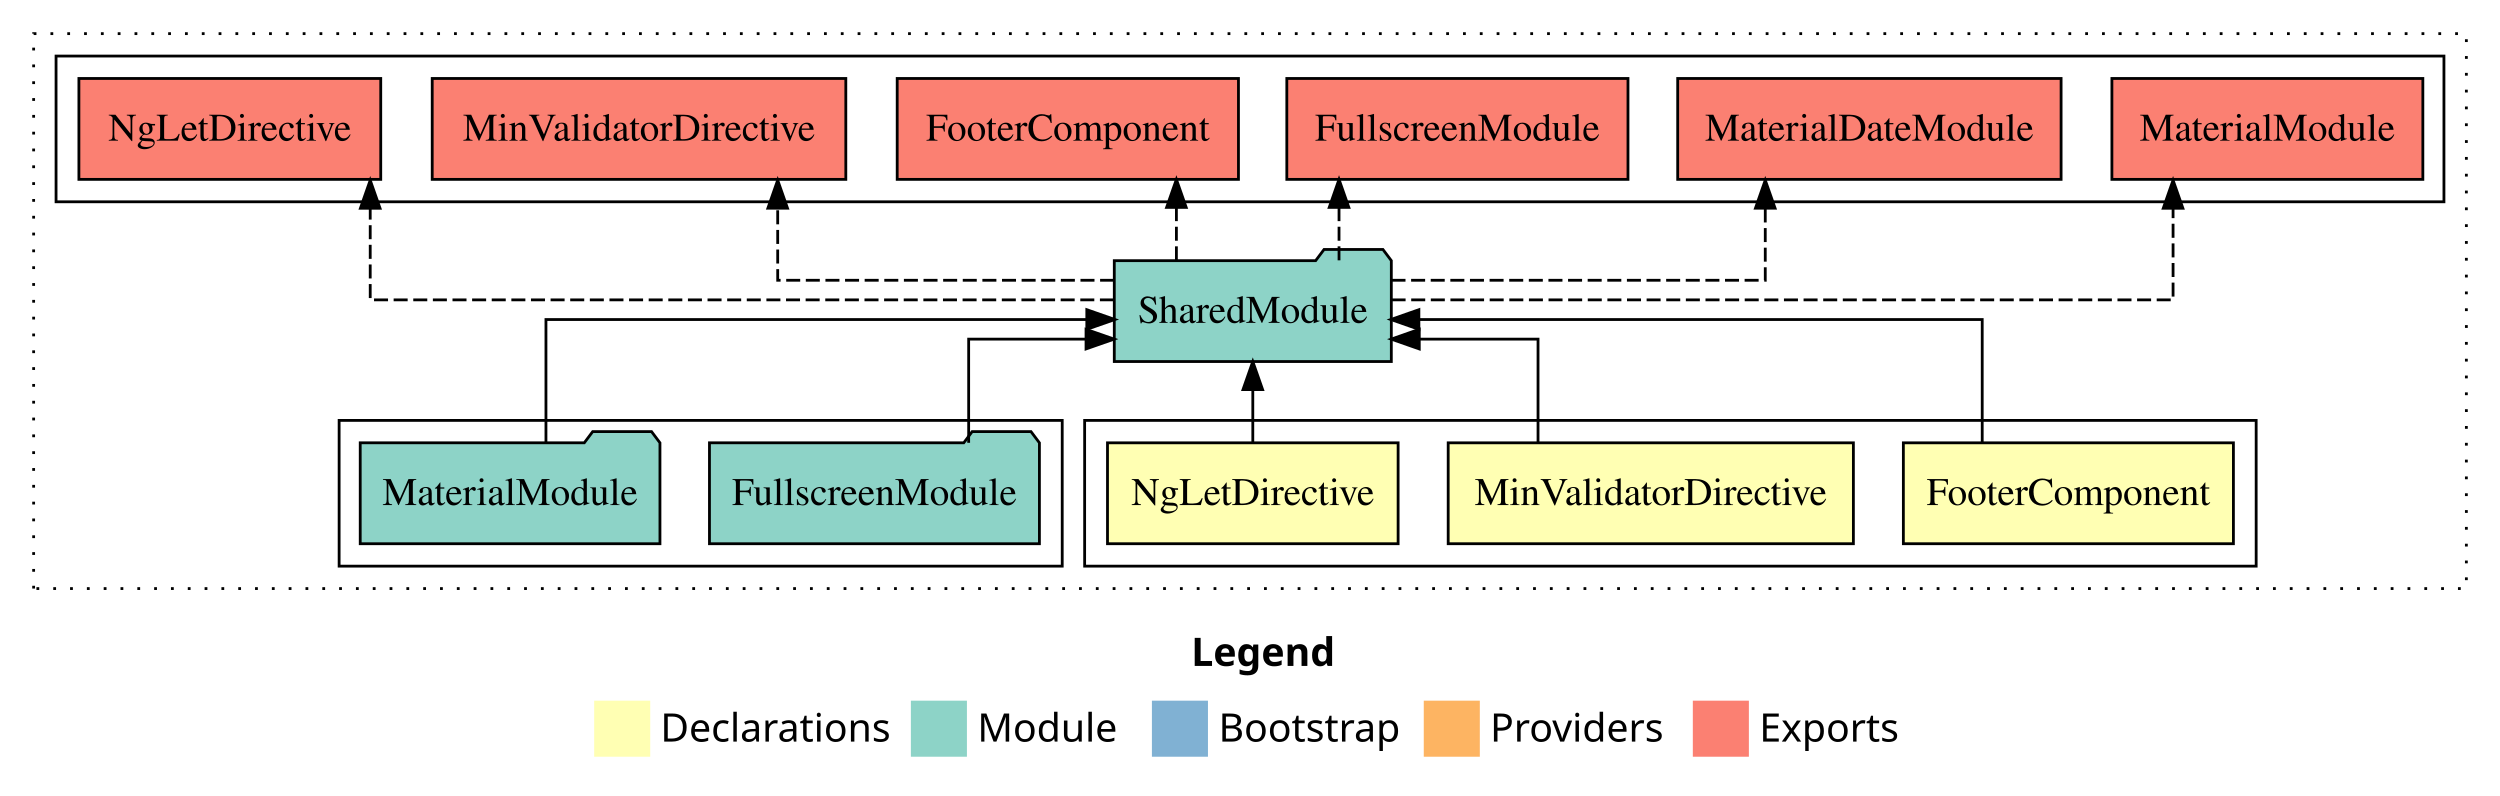
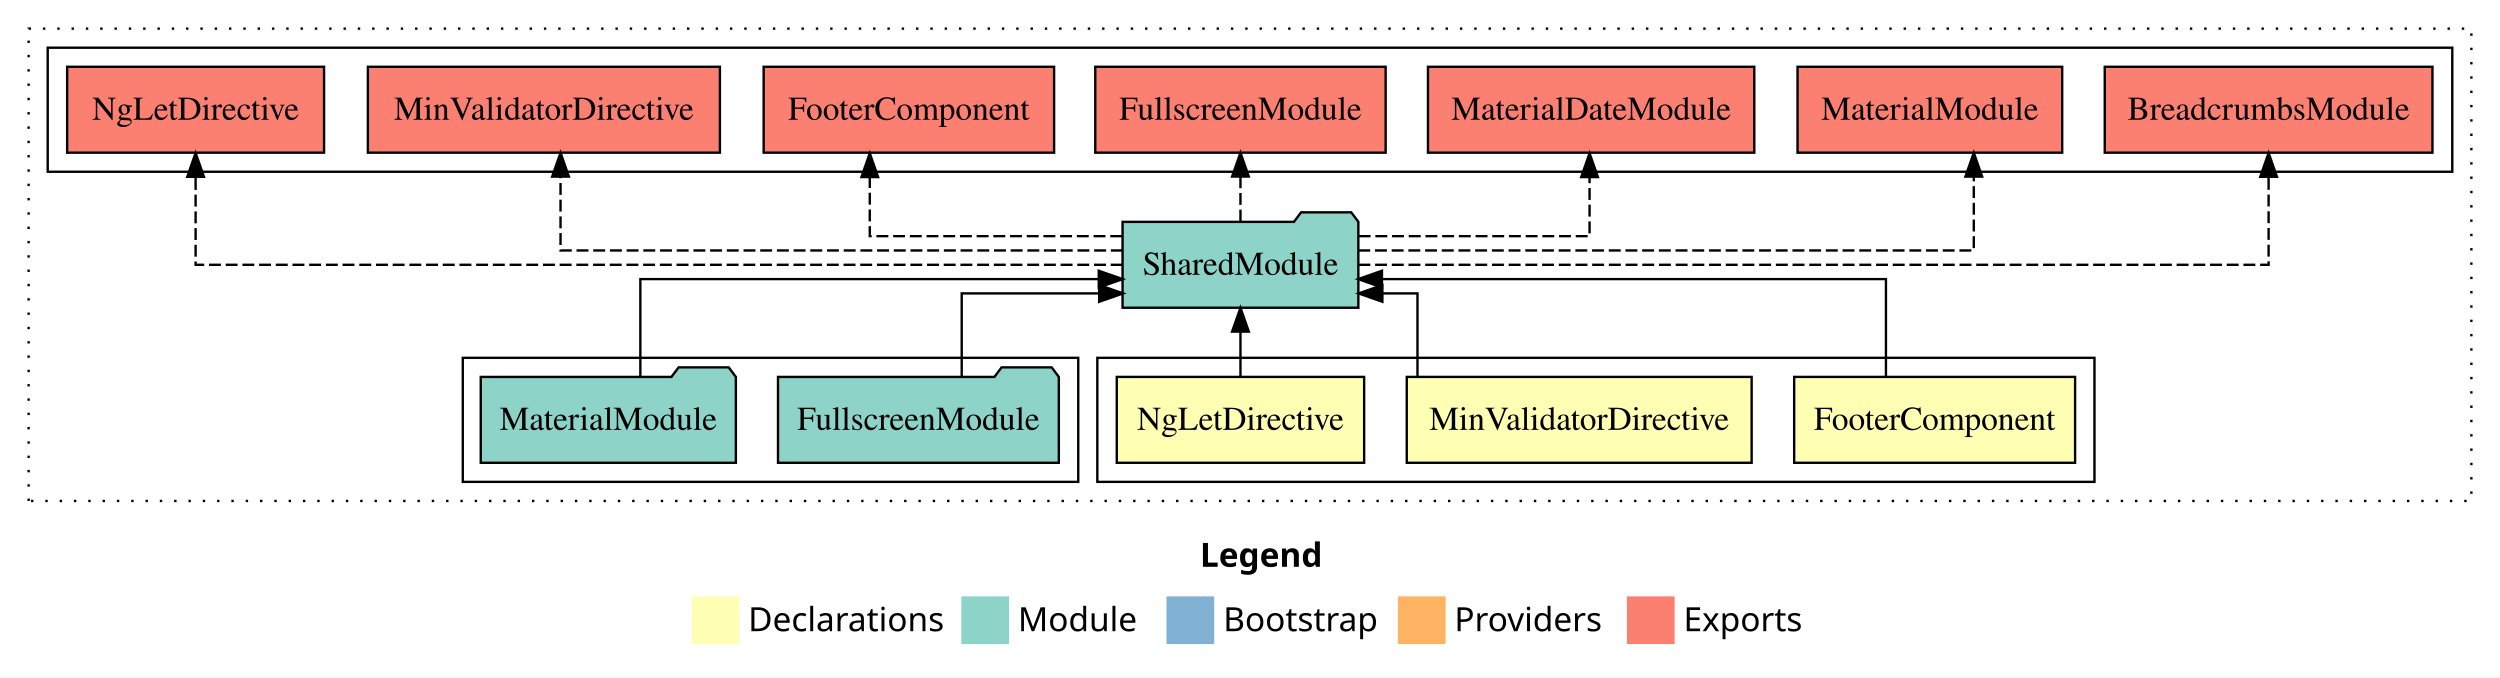
- <svg xmlns="http://www.w3.org/2000/svg" width="892pt" height="284pt" viewBox="0.00 0.00 892.00 284.00">
+ <svg xmlns="http://www.w3.org/2000/svg" width="1048pt" height="284pt" viewBox="0.00 0.00 1048.00 284.00">
  <g id="graph0" class="graph" transform="scale(1 1) rotate(0) translate(4 280)">
-     <polygon fill="#ffffff" stroke="transparent" points="-4,4 -4,-280 888,-280 888,4 -4,4" />
-     <text text-anchor="start" x="421.009" y="-42.4" font-family="sans-serif" font-weight="bold" font-size="14.00" fill="#000000">Legend</text>
-     <polygon fill="#ffffb3" stroke="transparent" points="208,-10 208,-30 228,-30 228,-10 208,-10" />
-     <text text-anchor="start" x="231.629" y="-15.4" font-family="sans-serif" font-size="14.00" fill="#000000">  Declarations</text>
-     <polygon fill="#8dd3c7" stroke="transparent" points="321,-10 321,-30 341,-30 341,-10 321,-10" />
-     <text text-anchor="start" x="344.725" y="-15.4" font-family="sans-serif" font-size="14.00" fill="#000000">  Module</text>
-     <polygon fill="#80b1d3" stroke="transparent" points="407,-10 407,-30 427,-30 427,-10 407,-10" />
-     <text text-anchor="start" x="430.781" y="-15.4" font-family="sans-serif" font-size="14.00" fill="#000000">  Bootstrap</text>
-     <polygon fill="#fdb462" stroke="transparent" points="504,-10 504,-30 524,-30 524,-10 504,-10" />
-     <text text-anchor="start" x="527.673" y="-15.4" font-family="sans-serif" font-size="14.00" fill="#000000">  Providers</text>
-     <polygon fill="#fb8072" stroke="transparent" points="600,-10 600,-30 620,-30 620,-10 600,-10" />
-     <text text-anchor="start" x="623.726" y="-15.4" font-family="sans-serif" font-size="14.00" fill="#000000">  Exports</text>
+     <polygon fill="#ffffff" stroke="transparent" points="-4,4 -4,-280 1044,-280 1044,4 -4,4" />
+     <text text-anchor="start" x="499.009" y="-42.4" font-family="sans-serif" font-weight="bold" font-size="14.00" fill="#000000">Legend</text>
+     <polygon fill="#ffffb3" stroke="transparent" points="286,-10 286,-30 306,-30 306,-10 286,-10" />
+     <text text-anchor="start" x="309.629" y="-15.4" font-family="sans-serif" font-size="14.00" fill="#000000">  Declarations</text>
+     <polygon fill="#8dd3c7" stroke="transparent" points="399,-10 399,-30 419,-30 419,-10 399,-10" />
+     <text text-anchor="start" x="422.725" y="-15.4" font-family="sans-serif" font-size="14.00" fill="#000000">  Module</text>
+     <polygon fill="#80b1d3" stroke="transparent" points="485,-10 485,-30 505,-30 505,-10 485,-10" />
+     <text text-anchor="start" x="508.781" y="-15.4" font-family="sans-serif" font-size="14.00" fill="#000000">  Bootstrap</text>
+     <polygon fill="#fdb462" stroke="transparent" points="582,-10 582,-30 602,-30 602,-10 582,-10" />
+     <text text-anchor="start" x="605.673" y="-15.4" font-family="sans-serif" font-size="14.00" fill="#000000">  Providers</text>
+     <polygon fill="#fb8072" stroke="transparent" points="678,-10 678,-30 698,-30 698,-10 678,-10" />
+     <text text-anchor="start" x="701.726" y="-15.4" font-family="sans-serif" font-size="14.00" fill="#000000">  Exports</text>
    <g id="clust1" class="cluster">
-       <polygon fill="none" stroke="#000000" stroke-dasharray="1,5" points="8,-70 8,-268 876,-268 876,-70 8,-70" />
+       <polygon fill="none" stroke="#000000" stroke-dasharray="1,5" points="8,-70 8,-268 1032,-268 1032,-70 8,-70" />
    </g>
    <g id="clust2" class="cluster">
-       <polygon fill="none" stroke="#000000" points="383,-78 383,-130 801,-130 801,-78 383,-78" />
+       <polygon fill="none" stroke="#000000" points="456,-78 456,-130 874,-130 874,-78 456,-78" />
    </g>
    <g id="clust6" class="cluster">
-       <polygon fill="none" stroke="#000000" points="117,-78 117,-130 375,-130 375,-78 117,-78" />
+       <polygon fill="none" stroke="#000000" points="190,-78 190,-130 448,-130 448,-78 190,-78" />
    </g>
    <g id="clust7" class="cluster">
-       <polygon fill="none" stroke="#000000" points="16,-208 16,-260 868,-260 868,-208 16,-208" />
+       <polygon fill="none" stroke="#000000" points="16,-208 16,-260 1024,-260 1024,-208 16,-208" />
    </g>
    <g id="node1" class="node">
-       <polygon fill="#ffffb3" stroke="#000000" points="792.881,-122 675.119,-122 675.119,-86 792.881,-86 792.881,-122" />
-       <text text-anchor="middle" x="734" y="-99.8" font-family="Times,serif" font-size="14.00" fill="#000000">FooterComponent</text>
+       <polygon fill="#ffffb3" stroke="#000000" points="865.881,-122 748.119,-122 748.119,-86 865.881,-86 865.881,-122" />
+       <text text-anchor="middle" x="807" y="-99.8" font-family="Times,serif" font-size="14.00" fill="#000000">FooterComponent</text>
    </g>
    <g id="node4" class="node">
-       <polygon fill="#8dd3c7" stroke="#000000" points="492.423,-187 489.423,-191 468.423,-191 465.423,-187 393.577,-187 393.577,-151 492.423,-151 492.423,-187" />
-       <text text-anchor="middle" x="443" y="-164.8" font-family="Times,serif" font-size="14.00" fill="#000000">SharedModule</text>
+       <polygon fill="#8dd3c7" stroke="#000000" points="565.423,-187 562.423,-191 541.423,-191 538.423,-187 466.577,-187 466.577,-151 565.423,-151 565.423,-187" />
+       <text text-anchor="middle" x="516" y="-164.8" font-family="Times,serif" font-size="14.00" fill="#000000">SharedModule</text>
    </g>
    <g id="edge1" class="edge">
-       <path fill="none" stroke="#000000" d="M703.254,-122.267C703.254,-140.555 703.254,-166 703.254,-166 703.254,-166 502.258,-166 502.258,-166" />
-       <polygon fill="#000000" stroke="#000000" points="502.258,-162.5 492.258,-166 502.258,-169.5 502.258,-162.5" />
+       <path fill="none" stroke="#000000" d="M786.588,-122.022C786.588,-139.373 786.588,-163 786.588,-163 786.588,-163 575.315,-163 575.315,-163" />
+       <polygon fill="#000000" stroke="#000000" points="575.316,-159.5 565.315,-163 575.315,-166.5 575.316,-159.5" />
    </g>
    <g id="node2" class="node">
-       <polygon fill="#ffffb3" stroke="#000000" points="657.287,-122 512.713,-122 512.713,-86 657.287,-86 657.287,-122" />
-       <text text-anchor="middle" x="585" y="-99.8" font-family="Times,serif" font-size="14.00" fill="#000000">MinValidatorDirective</text>
+       <polygon fill="#ffffb3" stroke="#000000" points="730.287,-122 585.713,-122 585.713,-86 730.287,-86 730.287,-122" />
+       <text text-anchor="middle" x="658" y="-99.8" font-family="Times,serif" font-size="14.00" fill="#000000">MinValidatorDirective</text>
    </g>
    <g id="edge2" class="edge">
-       <path fill="none" stroke="#000000" d="M544.769,-122.009C544.769,-138.049 544.769,-159 544.769,-159 544.769,-159 502.394,-159 502.394,-159" />
-       <polygon fill="#000000" stroke="#000000" points="502.394,-155.5 492.394,-159 502.394,-162.5 502.394,-155.5" />
+       <path fill="none" stroke="#000000" d="M590.204,-122.24C590.204,-137.571 590.204,-157 590.204,-157 590.204,-157 575.495,-157 575.495,-157" />
+       <polygon fill="#000000" stroke="#000000" points="575.495,-153.5 565.495,-157 575.495,-160.5 575.495,-153.5" />
    </g>
    <g id="node3" class="node">
-       <polygon fill="#ffffb3" stroke="#000000" points="494.847,-122 391.153,-122 391.153,-86 494.847,-86 494.847,-122" />
-       <text text-anchor="middle" x="443" y="-99.8" font-family="Times,serif" font-size="14.00" fill="#000000">NgLetDirective</text>
+       <polygon fill="#ffffb3" stroke="#000000" points="567.847,-122 464.153,-122 464.153,-86 567.847,-86 567.847,-122" />
+       <text text-anchor="middle" x="516" y="-99.8" font-family="Times,serif" font-size="14.00" fill="#000000">NgLetDirective</text>
    </g>
    <g id="edge3" class="edge">
-       <path fill="none" stroke="#000000" d="M443,-122.106C443,-122.106 443,-140.991 443,-140.991" />
-       <polygon fill="#000000" stroke="#000000" points="439.5,-140.991 443,-150.991 446.5,-140.991 439.5,-140.991" />
+       <path fill="none" stroke="#000000" d="M516,-122.106C516,-122.106 516,-140.991 516,-140.991" />
+       <polygon fill="#000000" stroke="#000000" points="512.5,-140.991 516,-150.991 519.5,-140.991 512.5,-140.991" />
    </g>
    <g id="node7" class="node">
+       <polygon fill="#fb8072" stroke="#000000" points="1015.687,-252 878.313,-252 878.313,-216 1015.687,-216 1015.687,-252" />
+       <text text-anchor="middle" x="947" y="-229.8" font-family="Times,serif" font-size="14.00" fill="#000000">BreadcrumbsModule </text>
+     </g>
+     <g id="edge6" class="edge">
+       <path fill="none" stroke="#000000" stroke-dasharray="5,2" d="M565.441,-169C678.651,-169 947,-169 947,-169 947,-169 947,-205.894 947,-205.894" />
+       <polygon fill="#000000" stroke="#000000" points="943.5,-205.894 947,-215.894 950.5,-205.894 943.5,-205.894" />
+     </g>
+     <g id="node8" class="node">
      <polygon fill="#fb8072" stroke="#000000" points="860.472,-252 749.528,-252 749.528,-216 860.472,-216 860.472,-252" />
      <text text-anchor="middle" x="805" y="-229.8" font-family="Times,serif" font-size="14.00" fill="#000000">MaterialModule </text>
    </g>
-     <g id="edge6" class="edge">
-       <path fill="none" stroke="#000000" stroke-dasharray="5,2" d="M492.513,-173C584.241,-173 771.352,-173 771.352,-173 771.352,-173 771.352,-205.698 771.352,-205.698" />
-       <polygon fill="#000000" stroke="#000000" points="767.853,-205.698 771.352,-215.698 774.853,-205.698 767.853,-205.698" />
+     <g id="edge7" class="edge">
+       <path fill="none" stroke="#000000" stroke-dasharray="5,2" d="M565.391,-175C652.289,-175 823.412,-175 823.412,-175 823.412,-175 823.412,-205.977 823.412,-205.977" />
+       <polygon fill="#000000" stroke="#000000" points="819.912,-205.977 823.412,-215.977 826.912,-205.977 819.912,-205.977" />
    </g>
-     <g id="node8" class="node">
+     <g id="node9" class="node">
      <polygon fill="#fb8072" stroke="#000000" points="731.397,-252 594.603,-252 594.603,-216 731.397,-216 731.397,-252" />
      <text text-anchor="middle" x="663" y="-229.8" font-family="Times,serif" font-size="14.00" fill="#000000">MaterialDateModule </text>
    </g>
-     <g id="edge7" class="edge">
-       <path fill="none" stroke="#000000" stroke-dasharray="5,2" d="M492.481,-180C546.632,-180 625.847,-180 625.847,-180 625.847,-180 625.847,-205.718 625.847,-205.718" />
-       <polygon fill="#000000" stroke="#000000" points="622.347,-205.718 625.847,-215.718 629.347,-205.718 622.347,-205.718" />
+     <g id="edge8" class="edge">
+       <path fill="none" stroke="#000000" stroke-dasharray="5,2" d="M565.547,-181C608.003,-181 662.347,-181 662.347,-181 662.347,-181 662.347,-205.76 662.347,-205.76" />
+       <polygon fill="#000000" stroke="#000000" points="658.847,-205.76 662.347,-215.76 665.847,-205.76 658.847,-205.76" />
    </g>
-     <g id="node9" class="node">
+     <g id="node10" class="node">
      <polygon fill="#fb8072" stroke="#000000" points="576.863,-252 455.137,-252 455.137,-216 576.863,-216 576.863,-252" />
      <text text-anchor="middle" x="516" y="-229.8" font-family="Times,serif" font-size="14.00" fill="#000000">FullscreenModule </text>
    </g>
-     <g id="edge8" class="edge">
-       <path fill="none" stroke="#000000" stroke-dasharray="5,2" d="M473.765,-187.106C473.765,-187.106 473.765,-205.991 473.765,-205.991" />
-       <polygon fill="#000000" stroke="#000000" points="470.265,-205.991 473.765,-215.991 477.265,-205.991 470.265,-205.991" />
+     <g id="edge9" class="edge">
+       <path fill="none" stroke="#000000" stroke-dasharray="5,2" d="M516,-187.106C516,-187.106 516,-205.991 516,-205.991" />
+       <polygon fill="#000000" stroke="#000000" points="512.5,-205.991 516,-215.991 519.5,-205.991 512.5,-205.991" />
    </g>
-     <g id="node10" class="node">
+     <g id="node11" class="node">
      <polygon fill="#fb8072" stroke="#000000" points="437.881,-252 316.119,-252 316.119,-216 437.881,-216 437.881,-252" />
      <text text-anchor="middle" x="377" y="-229.8" font-family="Times,serif" font-size="14.00" fill="#000000">FooterComponent </text>
    </g>
-     <g id="edge9" class="edge">
-       <path fill="none" stroke="#000000" stroke-dasharray="5,2" d="M415.74,-187.106C415.74,-187.106 415.74,-205.991 415.74,-205.991" />
-       <polygon fill="#000000" stroke="#000000" points="412.24,-205.991 415.74,-215.991 419.24,-205.991 412.24,-205.991" />
+     <g id="edge10" class="edge">
+       <path fill="none" stroke="#000000" stroke-dasharray="5,2" d="M466.406,-181C420.93,-181 360.609,-181 360.609,-181 360.609,-181 360.609,-205.76 360.609,-205.76" />
+       <polygon fill="#000000" stroke="#000000" points="357.109,-205.76 360.609,-215.76 364.109,-205.76 357.109,-205.76" />
    </g>
-     <g id="node11" class="node">
+     <g id="node12" class="node">
      <polygon fill="#fb8072" stroke="#000000" points="297.786,-252 150.214,-252 150.214,-216 297.786,-216 297.786,-252" />
      <text text-anchor="middle" x="224" y="-229.8" font-family="Times,serif" font-size="14.00" fill="#000000">MinValidatorDirective </text>
    </g>
-     <g id="edge10" class="edge">
-       <path fill="none" stroke="#000000" stroke-dasharray="5,2" d="M393.512,-180C343.476,-180 273.481,-180 273.481,-180 273.481,-180 273.481,-205.718 273.481,-205.718" />
-       <polygon fill="#000000" stroke="#000000" points="269.981,-205.718 273.481,-215.718 276.981,-205.718 269.981,-205.718" />
+     <g id="edge11" class="edge">
+       <path fill="none" stroke="#000000" stroke-dasharray="5,2" d="M466.678,-175C385.1,-175 230.974,-175 230.974,-175 230.974,-175 230.974,-205.977 230.974,-205.977" />
+       <polygon fill="#000000" stroke="#000000" points="227.474,-205.977 230.974,-215.977 234.474,-205.977 227.474,-205.977" />
    </g>
-     <g id="node12" class="node">
+     <g id="node13" class="node">
      <polygon fill="#fb8072" stroke="#000000" points="131.848,-252 24.152,-252 24.152,-216 131.848,-216 131.848,-252" />
      <text text-anchor="middle" x="78" y="-229.8" font-family="Times,serif" font-size="14.00" fill="#000000">NgLetDirective </text>
    </g>
-     <g id="edge11" class="edge">
-       <path fill="none" stroke="#000000" stroke-dasharray="5,2" d="M393.45,-173C304.768,-173 128.094,-173 128.094,-173 128.094,-173 128.094,-205.698 128.094,-205.698" />
-       <polygon fill="#000000" stroke="#000000" points="124.594,-205.698 128.094,-215.698 131.594,-205.698 124.594,-205.698" />
+     <g id="edge12" class="edge">
+       <path fill="none" stroke="#000000" stroke-dasharray="5,2" d="M466.607,-169C352.059,-169 78,-169 78,-169 78,-169 78,-205.894 78,-205.894" />
+       <polygon fill="#000000" stroke="#000000" points="74.5,-205.894 78,-215.894 81.5,-205.894 74.5,-205.894" />
    </g>
    <g id="node5" class="node">
-       <polygon fill="#8dd3c7" stroke="#000000" points="366.863,-122 363.863,-126 342.863,-126 339.863,-122 249.137,-122 249.137,-86 366.863,-86 366.863,-122" />
-       <text text-anchor="middle" x="308" y="-99.8" font-family="Times,serif" font-size="14.00" fill="#000000">FullscreenModule</text>
+       <polygon fill="#8dd3c7" stroke="#000000" points="439.863,-122 436.863,-126 415.863,-126 412.863,-122 322.137,-122 322.137,-86 439.863,-86 439.863,-122" />
+       <text text-anchor="middle" x="381" y="-99.8" font-family="Times,serif" font-size="14.00" fill="#000000">FullscreenModule</text>
    </g>
    <g id="edge4" class="edge">
-       <path fill="none" stroke="#000000" d="M341.62,-122.009C341.62,-138.049 341.62,-159 341.62,-159 341.62,-159 383.498,-159 383.498,-159" />
-       <polygon fill="#000000" stroke="#000000" points="383.498,-162.5 393.498,-159 383.498,-155.5 383.498,-162.5" />
+       <path fill="none" stroke="#000000" d="M399.15,-122.24C399.15,-137.571 399.15,-157 399.15,-157 399.15,-157 456.784,-157 456.784,-157" />
+       <polygon fill="#000000" stroke="#000000" points="456.784,-160.5 466.784,-157 456.784,-153.5 456.784,-160.5" />
    </g>
    <g id="node6" class="node">
-       <polygon fill="#8dd3c7" stroke="#000000" points="231.471,-122 228.471,-126 207.471,-126 204.471,-122 124.529,-122 124.529,-86 231.471,-86 231.471,-122" />
-       <text text-anchor="middle" x="178" y="-99.8" font-family="Times,serif" font-size="14.00" fill="#000000">MaterialModule</text>
+       <polygon fill="#8dd3c7" stroke="#000000" points="304.471,-122 301.471,-126 280.471,-126 277.471,-122 197.529,-122 197.529,-86 304.471,-86 304.471,-122" />
+       <text text-anchor="middle" x="251" y="-99.8" font-family="Times,serif" font-size="14.00" fill="#000000">MaterialModule</text>
    </g>
    <g id="edge5" class="edge">
-       <path fill="none" stroke="#000000" d="M190.796,-122.267C190.796,-140.555 190.796,-166 190.796,-166 190.796,-166 383.774,-166 383.774,-166" />
-       <polygon fill="#000000" stroke="#000000" points="383.774,-169.5 393.774,-166 383.774,-162.5 383.774,-169.5" />
+       <path fill="none" stroke="#000000" d="M264.434,-122.022C264.434,-139.373 264.434,-163 264.434,-163 264.434,-163 456.599,-163 456.599,-163" />
+       <polygon fill="#000000" stroke="#000000" points="456.599,-166.5 466.599,-163 456.599,-159.5 456.599,-166.5" />
    </g>
  </g>
</svg>
